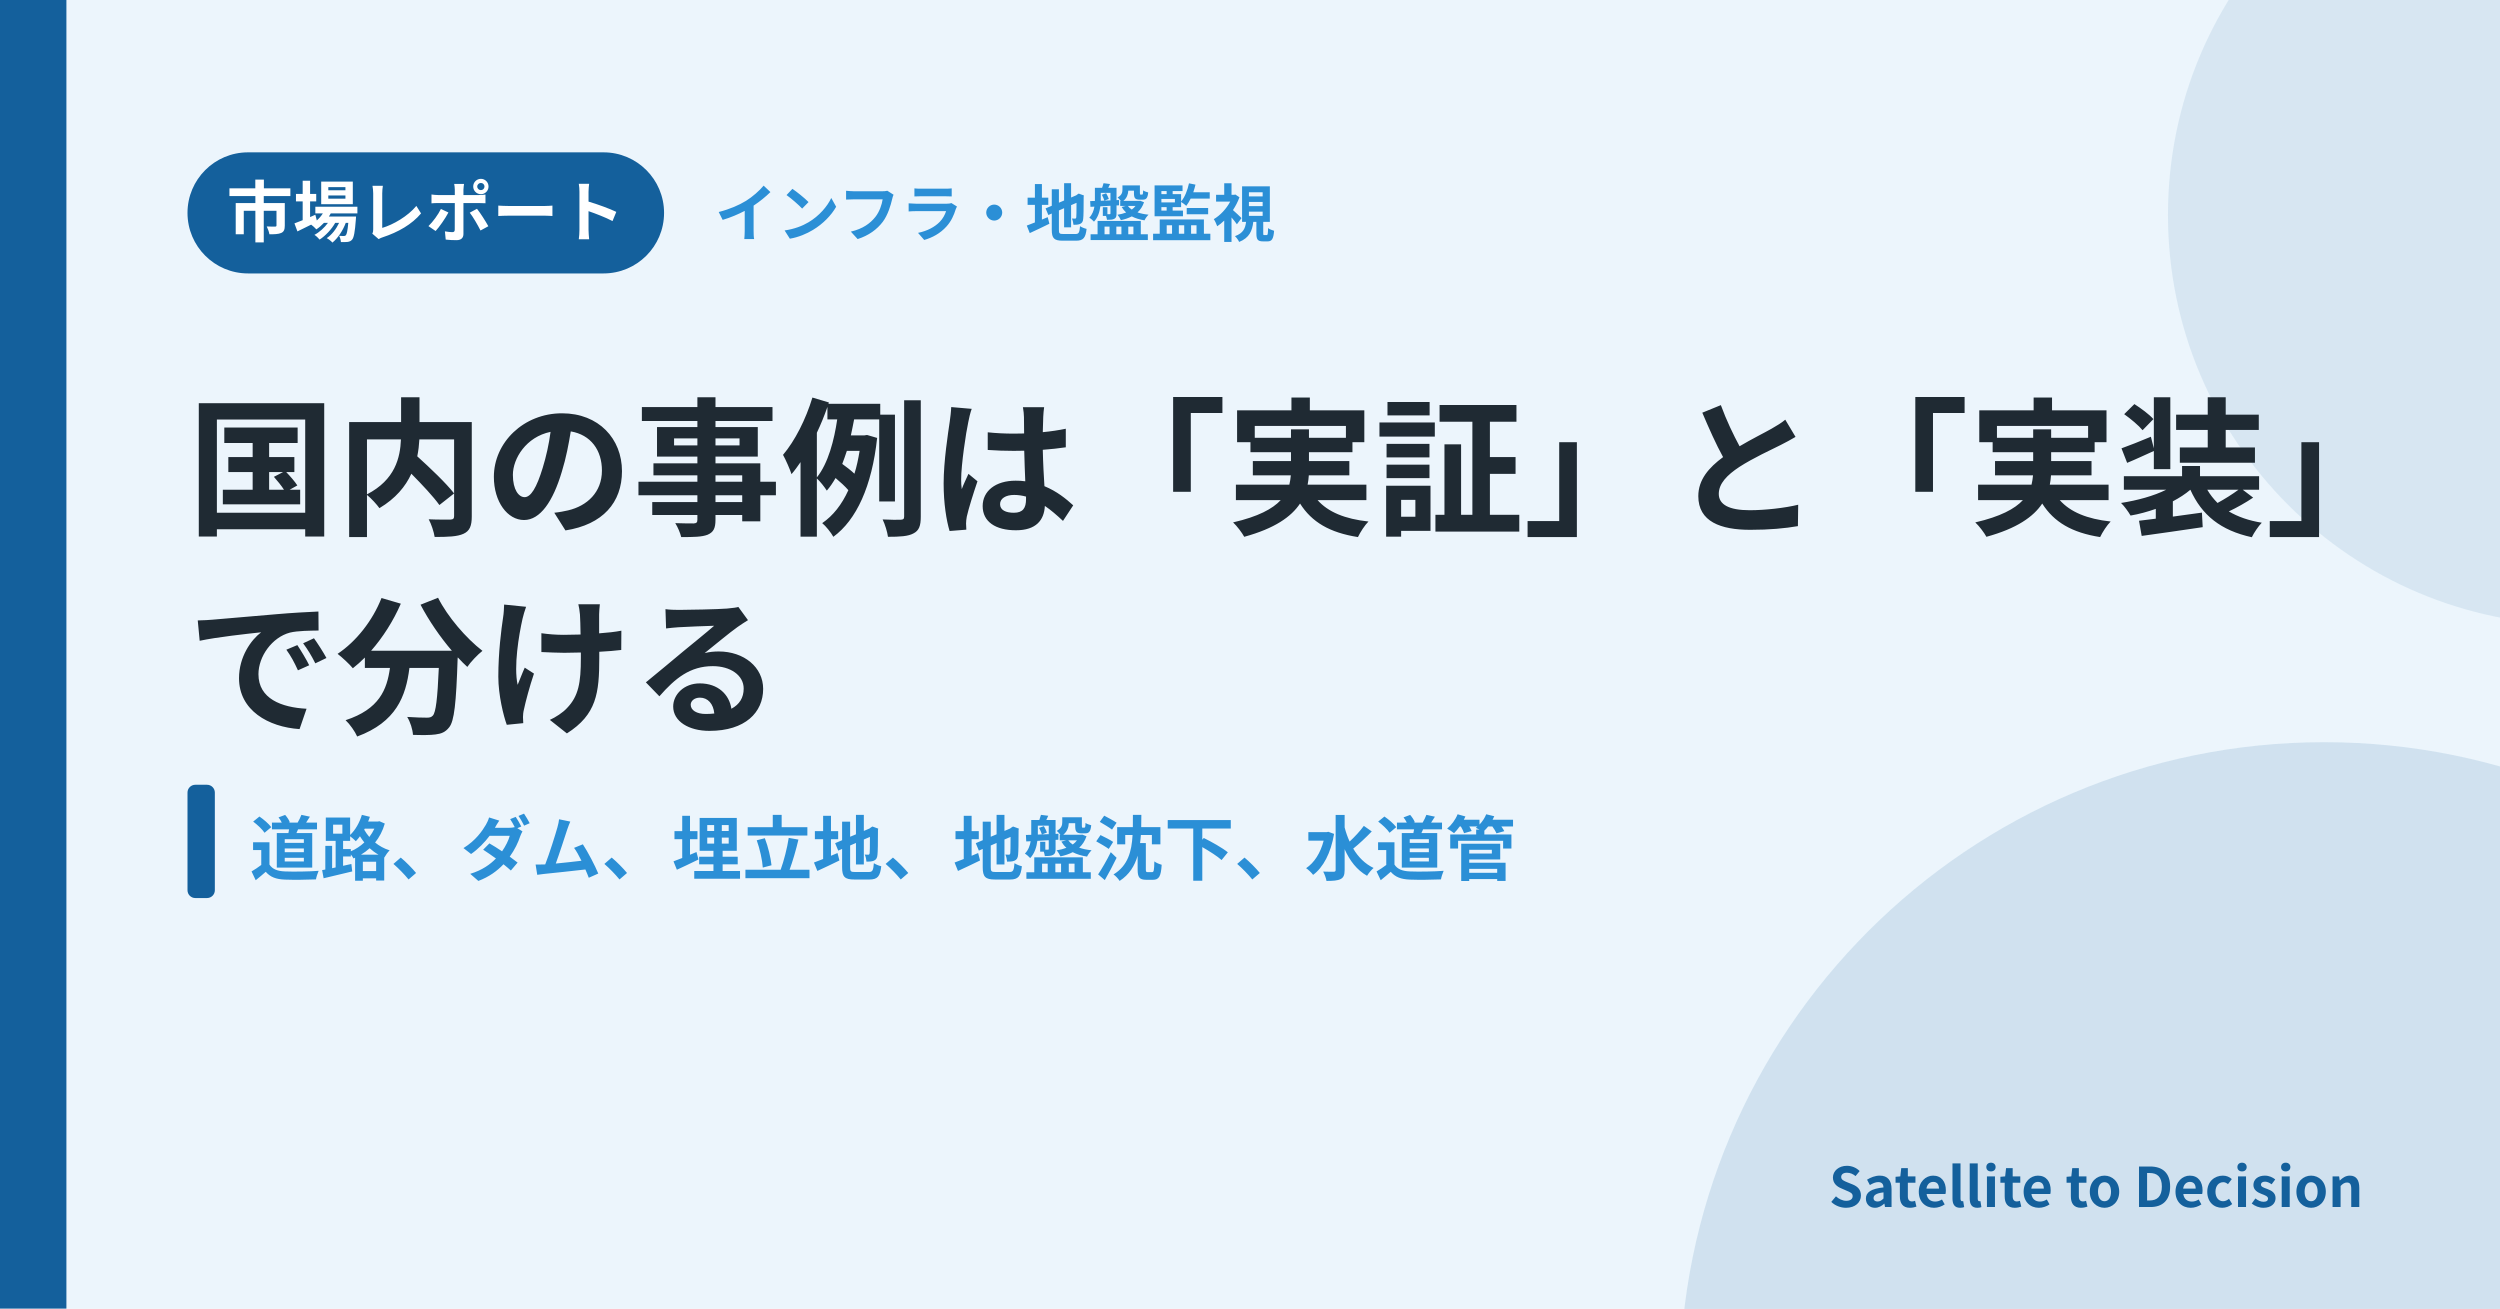
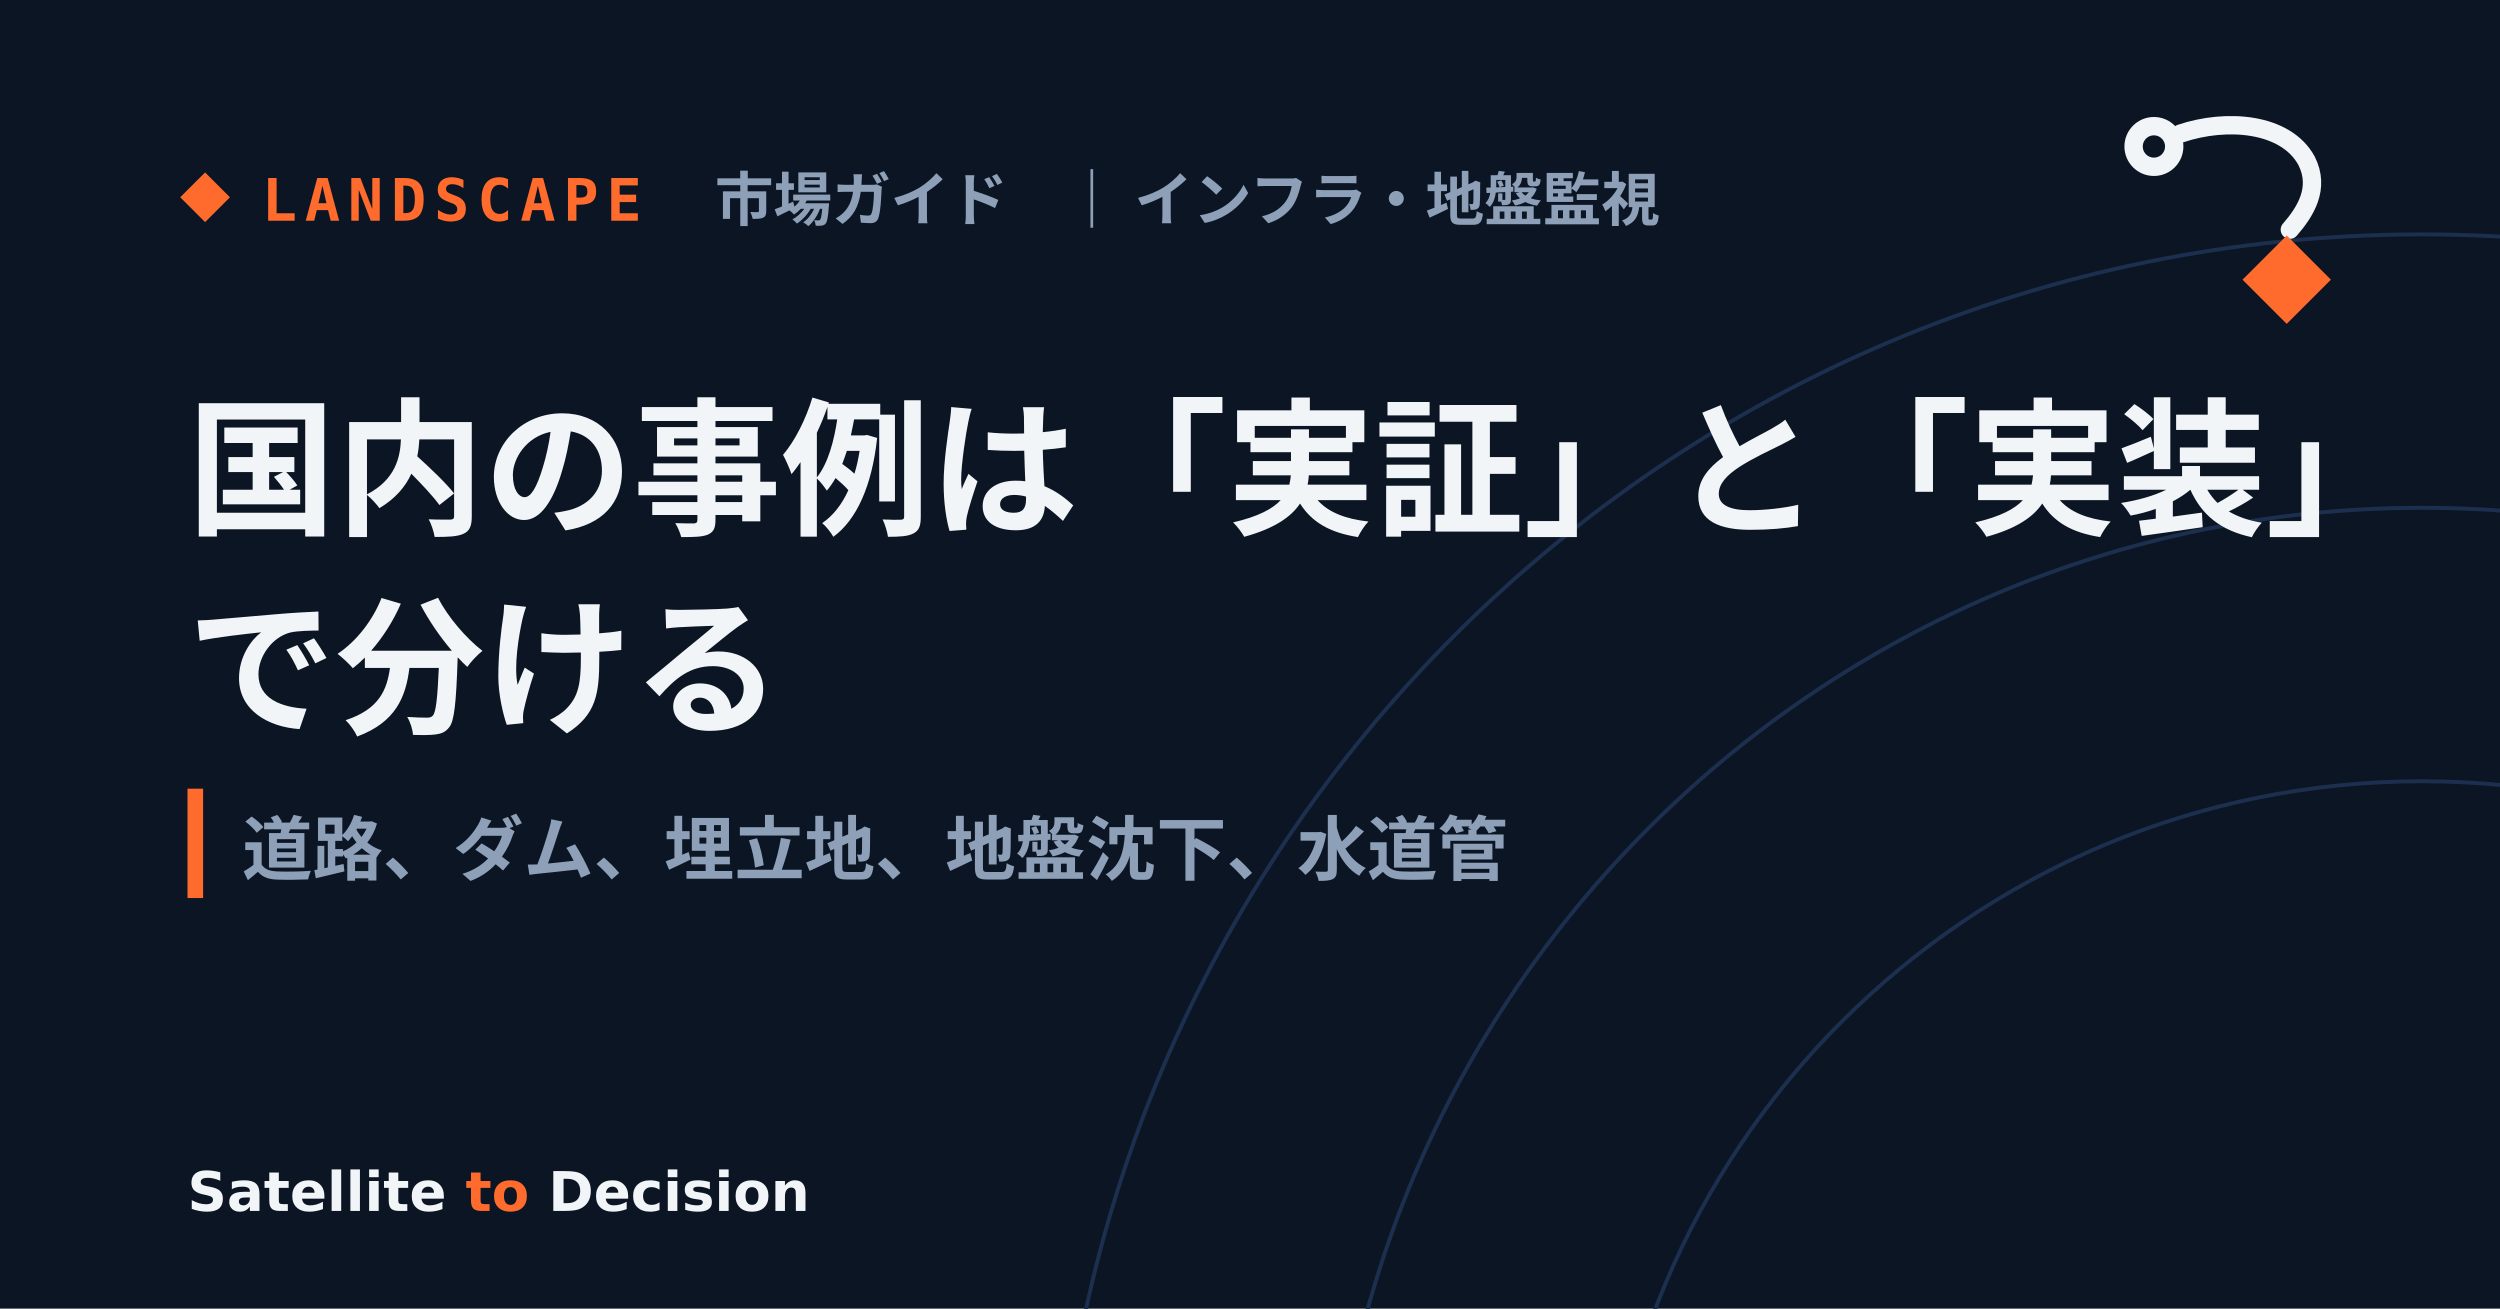
<svg xmlns="http://www.w3.org/2000/svg" viewBox="0 0 1280 670" width="1280" height="670" font-family="'Noto Sans CJK JP','Noto Sans JP','Hiragino Sans','Yu Gothic','Meiryo',sans-serif" role="img">
-   <rect width="1280" height="670" fill="#ffffff" />
-   <rect width="1280" height="670" fill="#dcedfa" opacity="0.55" />
-   <rect x="0" y="0" width="34" height="670" fill="#14609c" />
-   <circle cx="1190" cy="710" r="330" fill="#14609c" opacity="0.13" />
-   <circle cx="1320" cy="110" r="210" fill="#14609c" opacity="0.10" />
-   <rect x="96.0" y="78.0" width="244.0" height="62.0" rx="31" fill="#14609c" stroke="none" stroke-width="1.5" />
-   <text font-size="34" fill="#fff" font-weight="bold" text-anchor="middle">
-     <tspan x="218.0" y="121.0">市場レポート</tspan>
+   <rect width="1280" height="670" fill="#0b1524" />
+   <circle cx="1240" cy="820" r="420" fill="none" stroke="#1c2f4f" stroke-width="2" />
+   <circle cx="1240" cy="820" r="560" fill="none" stroke="#1c2f4f" stroke-width="2" />
+   <circle cx="1240" cy="820" r="700" fill="none" stroke="#1c2f4f" stroke-width="2" />
+   <g transform="translate(1084,56) scale(0.2)">
+     <g transform="translate(-330,-390)">
+       <path d="M 492 452 C 610 412, 762 424, 815 522 C 850 592, 812 652, 772 698" fill="none" stroke="#f2f5f7" stroke-width="47" stroke-linecap="round" />
+       <circle cx="424" cy="485" r="52" fill="none" stroke="#f2f5f7" stroke-width="47" />
+       <rect x="684" y="746" width="160" height="160" fill="#ff6b2c" transform="rotate(45 764 826)" />
+     </g>
+   </g>
+   <rect x="96" y="92" width="18" height="18" fill="#ff6b2c" transform="rotate(45 105 101)" />
+   <text x="134" y="113" font-family="'IBM Plex Mono','DejaVu Sans Mono','Noto Sans Mono',monospace" font-size="30" font-weight="600" fill="#ff6b2c" letter-spacing="4">LANDSCAPE</text>
+   <text font-size="30" fill="#8ea0b8" font-weight="bold" text-anchor="start">
+     <tspan x="366.0" y="113.0">市場ガイド</tspan>
  </text>
-   <text font-size="32" fill="#2b8fd6" font-weight="bold" text-anchor="start">
-     <tspan x="366.0" y="121.0">インフラ・地盤監視</tspan>
+   <text font-size="30" fill="#8ea0b8" font-weight="bold" text-anchor="start">
+     <tspan x="544.0" y="113.0">｜ インフラ・地盤監視</tspan>
  </text>
-   <text font-size="76" fill="#1f2a33" font-weight="900" text-anchor="start">
+   <text font-size="76" fill="#f2f5f7" font-weight="900" text-anchor="start">
    <tspan x="96.0" y="268.0">国内の事例は「実証」と「実装」</tspan>
    <tspan x="96.0" y="369.8">で分ける</tspan>
  </text>
-   <rect x="96.0" y="401.8" width="14.0" height="58.0" rx="4" fill="#14609c" stroke="none" stroke-width="1.5" />
-   <text font-size="36" fill="#2b8fd6" font-weight="bold" text-anchor="start">
-     <tspan x="128.0" y="447.8">道路、ダム、埋立地、地盤沈下、水道管</tspan>
+   <rect x="96.0" y="403.8" width="8.0" height="56.0" rx="0" fill="#ff6b2c" stroke="none" stroke-width="1.5" />
+   <text font-size="36" fill="#8ea0b8" font-weight="bold" text-anchor="start">
+     <tspan x="124.0" y="447.8">道路、ダム、埋立地、地盤沈下、水道管</tspan>
  </text>
-   <text font-size="28" fill="#14609c" font-weight="bold" text-anchor="end">
-     <tspan x="1210.0" y="618.0">Satellite to Decision</tspan>
-   </text>
+   <text x="96" y="620" font-family="'Plus Jakarta Sans','DejaVu Sans',sans-serif" font-size="28" font-weight="700" fill="#f2f5f7">Satellite <tspan fill="#ff6b2c">to</tspan> Decision</text>
</svg>
